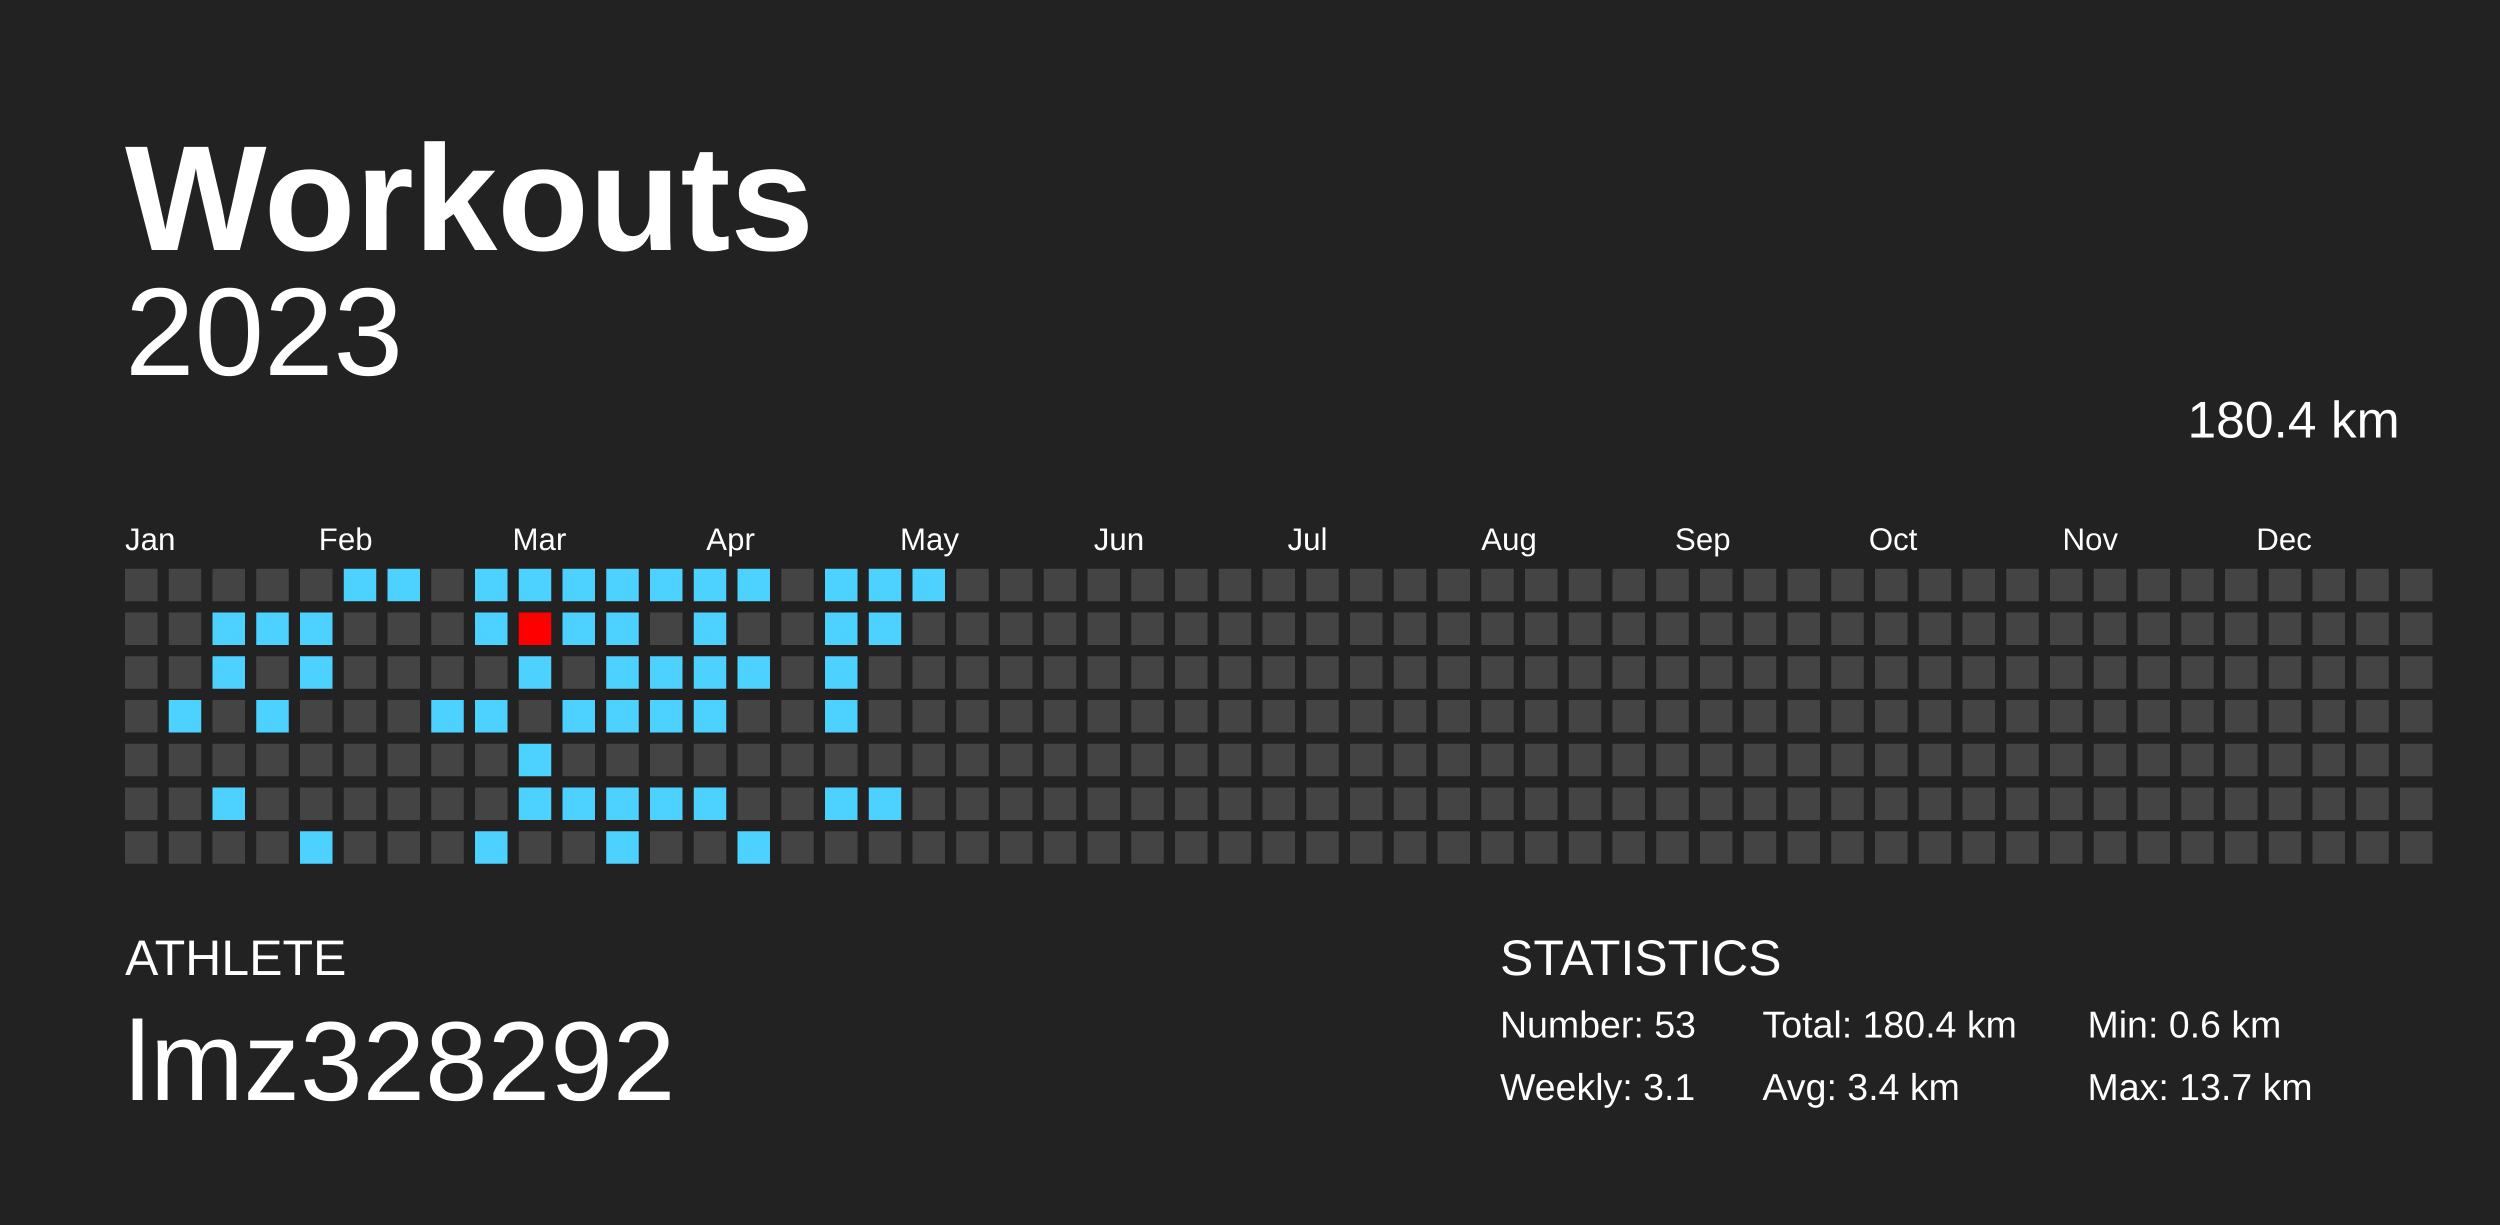
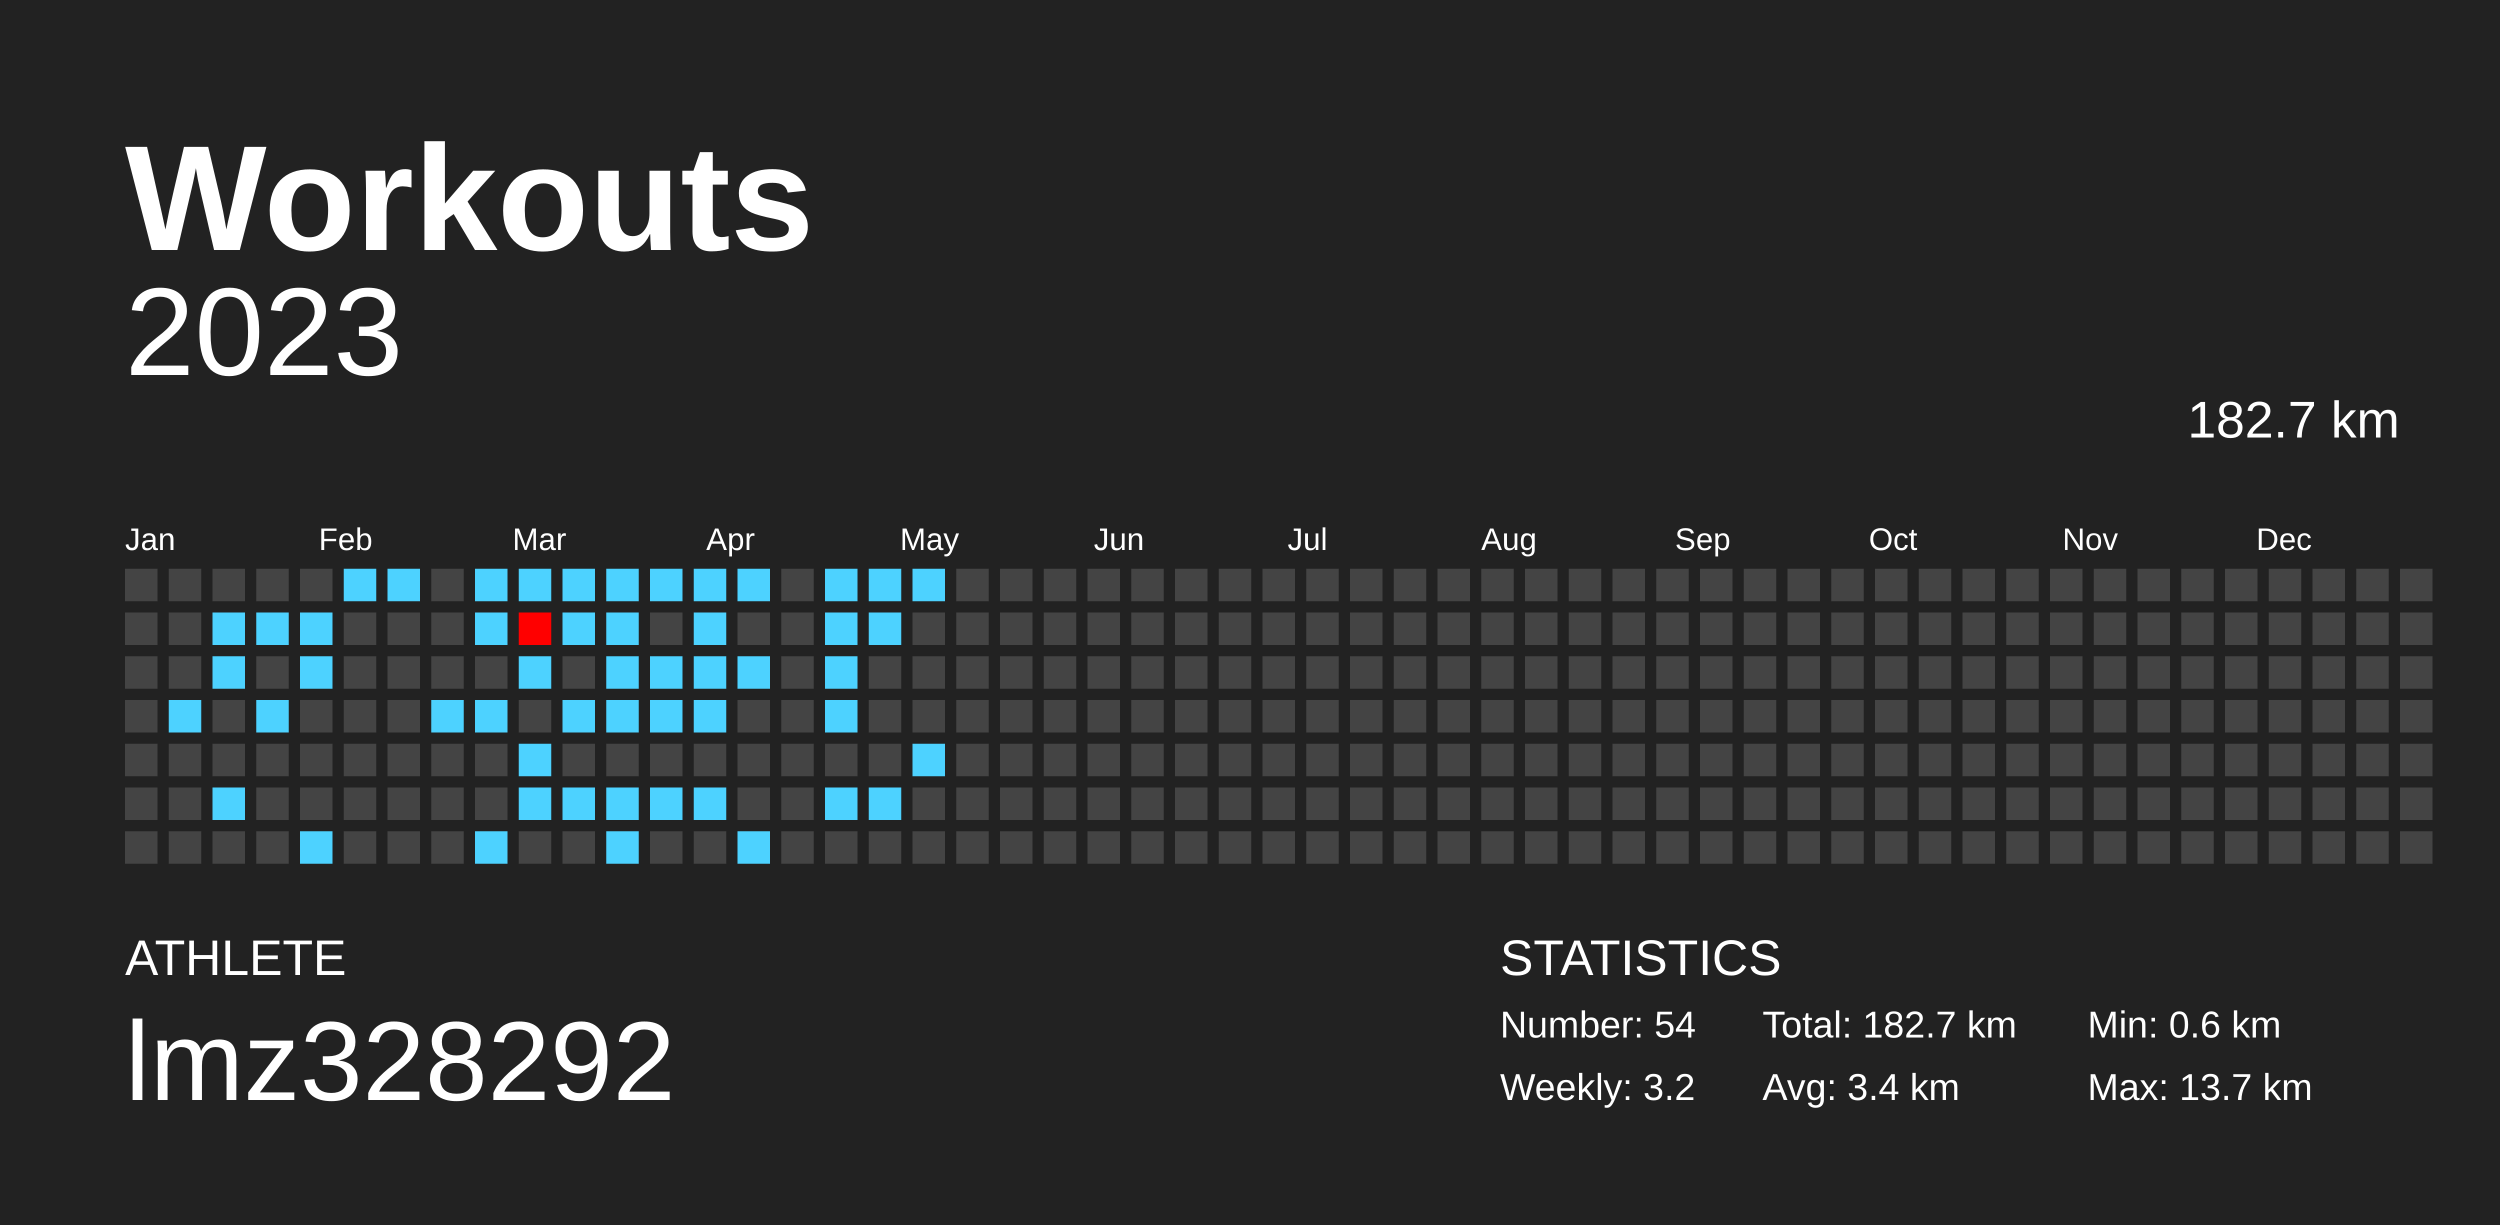
<svg xmlns="http://www.w3.org/2000/svg" baseProfile="full" height="98mm" version="1.1" viewBox="0,0,200,98" width="200mm">
  <defs />
  <rect fill="#222222" height="98" width="200" x="0" y="0" />
  <text fill="#FFFFFF" style="font-size:12px; font-family:Arial; font-weight:bold;" x="10" y="20">Workouts</text>
  <text fill="#FFFFFF" style="font-size:4px; font-family:Arial" x="10" y="78">ATHLETE</text>
  <text fill="#FFFFFF" style="font-size:9px; font-family:Arial" x="10" y="88">lmz328292</text>
  <text fill="#FFFFFF" style="font-size:4px; font-family:Arial" x="120" y="78">STATISTICS</text>
-   <text fill="#FFFFFF" style="font-size:3px; font-family:Arial" x="120" y="83">Number: 53</text>
-   <text fill="#FFFFFF" style="font-size:3px; font-family:Arial" x="120" y="88">Weekly: 3.1</text>
-   <text fill="#FFFFFF" style="font-size:3px; font-family:Arial" x="141" y="83">Total: 180.4 km</text>
+   <text fill="#FFFFFF" style="font-size:3px; font-family:Arial" x="120" y="83">Number: 54</text>
+   <text fill="#FFFFFF" style="font-size:3px; font-family:Arial" x="120" y="88">Weekly: 3.2</text>
+   <text fill="#FFFFFF" style="font-size:3px; font-family:Arial" x="141" y="83">Total: 182.7 km</text>
  <text fill="#FFFFFF" style="font-size:3px; font-family:Arial" x="141" y="88">Avg: 3.4 km</text>
  <text fill="#FFFFFF" style="font-size:3px; font-family:Arial" x="167" y="83">Min: 0.6 km</text>
  <text fill="#FFFFFF" style="font-size:3px; font-family:Arial" x="167" y="88">Max: 13.7 km</text>
  <text alignment-baseline="hanging" fill="#FFFFFF" style="font-size:10.0px; font-family:Arial;" x="10" y="30">2023</text>
-   <text alignment-baseline="hanging" fill="#FFFFFF" style="font-size:4.125px; font-family:Arial;" x="175" y="35">180.4 km</text>
+   <text alignment-baseline="hanging" fill="#FFFFFF" style="font-size:4.125px; font-family:Arial;" x="175" y="35">182.7 km</text>
  <text fill="#FFFFFF" style="font-size:2.5px; font-family:Arial" x="10.0" y="44">Jan</text>
  <text fill="#FFFFFF" style="font-size:2.5px; font-family:Arial" x="25.5" y="44">Feb</text>
  <text fill="#FFFFFF" style="font-size:2.5px; font-family:Arial" x="41.0" y="44">Mar</text>
  <text fill="#FFFFFF" style="font-size:2.5px; font-family:Arial" x="56.5" y="44">Apr</text>
  <text fill="#FFFFFF" style="font-size:2.5px; font-family:Arial" x="72.0" y="44">May</text>
  <text fill="#FFFFFF" style="font-size:2.5px; font-family:Arial" x="87.5" y="44">Jun</text>
  <text fill="#FFFFFF" style="font-size:2.5px; font-family:Arial" x="103.0" y="44">Jul</text>
  <text fill="#FFFFFF" style="font-size:2.5px; font-family:Arial" x="118.5" y="44">Aug</text>
  <text fill="#FFFFFF" style="font-size:2.5px; font-family:Arial" x="134.0" y="44">Sep</text>
  <text fill="#FFFFFF" style="font-size:2.5px; font-family:Arial" x="149.5" y="44">Oct</text>
  <text fill="#FFFFFF" style="font-size:2.5px; font-family:Arial" x="165.0" y="44">Nov</text>
  <text fill="#FFFFFF" style="font-size:2.5px; font-family:Arial" x="180.5" y="44">Dec</text>
  <rect fill="#444444" height="2.6" width="2.6" x="10.0" y="45.5" />
  <rect fill="#444444" height="2.6" width="2.6" x="10.0" y="49.0" />
  <rect fill="#444444" height="2.6" width="2.6" x="10.0" y="52.5" />
  <rect fill="#444444" height="2.6" width="2.6" x="10.0" y="56.0" />
  <rect fill="#444444" height="2.6" width="2.6" x="10.0" y="59.5" />
  <rect fill="#444444" height="2.6" width="2.6" x="10.0" y="63.0" />
  <rect fill="#444444" height="2.6" width="2.6" x="10.0" y="66.5" />
  <rect fill="#444444" height="2.6" width="2.6" x="13.5" y="45.5" />
  <rect fill="#444444" height="2.6" width="2.6" x="13.5" y="49.0" />
  <rect fill="#444444" height="2.6" width="2.6" x="13.5" y="52.5" />
  <rect fill="#4dd2ff" height="2.6" width="2.6" x="13.5" y="56.0" />
  <rect fill="#444444" height="2.6" width="2.6" x="13.5" y="59.5" />
  <rect fill="#444444" height="2.6" width="2.6" x="13.5" y="63.0" />
  <rect fill="#444444" height="2.6" width="2.6" x="13.5" y="66.5" />
  <rect fill="#444444" height="2.6" width="2.6" x="17.0" y="45.5" />
  <rect fill="#4dd2ff" height="2.6" width="2.6" x="17.0" y="49.0" />
  <rect fill="#4dd2ff" height="2.6" width="2.6" x="17.0" y="52.5" />
  <rect fill="#444444" height="2.6" width="2.6" x="17.0" y="56.0" />
  <rect fill="#444444" height="2.6" width="2.6" x="17.0" y="59.5" />
  <rect fill="#4dd2ff" height="2.6" width="2.6" x="17.0" y="63.0" />
  <rect fill="#444444" height="2.6" width="2.6" x="17.0" y="66.5" />
  <rect fill="#444444" height="2.6" width="2.6" x="20.5" y="45.5" />
  <rect fill="#4dd2ff" height="2.6" width="2.6" x="20.5" y="49.0" />
  <rect fill="#444444" height="2.6" width="2.6" x="20.5" y="52.5" />
  <rect fill="#4dd2ff" height="2.6" width="2.6" x="20.5" y="56.0" />
  <rect fill="#444444" height="2.6" width="2.6" x="20.5" y="59.5" />
  <rect fill="#444444" height="2.6" width="2.6" x="20.5" y="63.0" />
  <rect fill="#444444" height="2.6" width="2.6" x="20.5" y="66.5" />
  <rect fill="#444444" height="2.6" width="2.6" x="24.0" y="45.5" />
  <rect fill="#4dd2ff" height="2.6" width="2.6" x="24.0" y="49.0" />
  <rect fill="#4dd2ff" height="2.6" width="2.6" x="24.0" y="52.5" />
  <rect fill="#444444" height="2.6" width="2.6" x="24.0" y="56.0" />
  <rect fill="#444444" height="2.6" width="2.6" x="24.0" y="59.5" />
  <rect fill="#444444" height="2.6" width="2.6" x="24.0" y="63.0" />
  <rect fill="#4dd2ff" height="2.6" width="2.6" x="24.0" y="66.5" />
  <rect fill="#4dd2ff" height="2.6" width="2.6" x="27.5" y="45.5" />
  <rect fill="#444444" height="2.6" width="2.6" x="27.5" y="49.0" />
  <rect fill="#444444" height="2.6" width="2.6" x="27.5" y="52.5" />
  <rect fill="#444444" height="2.6" width="2.6" x="27.5" y="56.0" />
  <rect fill="#444444" height="2.6" width="2.6" x="27.5" y="59.5" />
  <rect fill="#444444" height="2.6" width="2.6" x="27.5" y="63.0" />
  <rect fill="#444444" height="2.6" width="2.6" x="27.5" y="66.5" />
  <rect fill="#4dd2ff" height="2.6" width="2.6" x="31.0" y="45.5" />
  <rect fill="#444444" height="2.6" width="2.6" x="31.0" y="49.0" />
  <rect fill="#444444" height="2.6" width="2.6" x="31.0" y="52.5" />
  <rect fill="#444444" height="2.6" width="2.6" x="31.0" y="56.0" />
  <rect fill="#444444" height="2.6" width="2.6" x="31.0" y="59.5" />
  <rect fill="#444444" height="2.6" width="2.6" x="31.0" y="63.0" />
  <rect fill="#444444" height="2.6" width="2.6" x="31.0" y="66.5" />
  <rect fill="#444444" height="2.6" width="2.6" x="34.5" y="45.5" />
  <rect fill="#444444" height="2.6" width="2.6" x="34.5" y="49.0" />
  <rect fill="#444444" height="2.6" width="2.6" x="34.5" y="52.5" />
  <rect fill="#4dd2ff" height="2.6" width="2.6" x="34.5" y="56.0" />
  <rect fill="#444444" height="2.6" width="2.6" x="34.5" y="59.5" />
  <rect fill="#444444" height="2.6" width="2.6" x="34.5" y="63.0" />
  <rect fill="#444444" height="2.6" width="2.6" x="34.5" y="66.5" />
  <rect fill="#4dd2ff" height="2.6" width="2.6" x="38.0" y="45.5" />
  <rect fill="#4dd2ff" height="2.6" width="2.6" x="38.0" y="49.0" />
  <rect fill="#444444" height="2.6" width="2.6" x="38.0" y="52.5" />
  <rect fill="#4dd2ff" height="2.6" width="2.6" x="38.0" y="56.0" />
  <rect fill="#444444" height="2.6" width="2.6" x="38.0" y="59.5" />
  <rect fill="#444444" height="2.6" width="2.6" x="38.0" y="63.0" />
  <rect fill="#4dd2ff" height="2.6" width="2.6" x="38.0" y="66.5" />
  <rect fill="#4dd2ff" height="2.6" width="2.6" x="41.5" y="45.5" />
  <rect fill="#ff0000" height="2.6" width="2.6" x="41.5" y="49.0" />
  <rect fill="#4dd2ff" height="2.6" width="2.6" x="41.5" y="52.5" />
  <rect fill="#444444" height="2.6" width="2.6" x="41.5" y="56.0" />
  <rect fill="#4dd2ff" height="2.6" width="2.6" x="41.5" y="59.5" />
  <rect fill="#4dd2ff" height="2.6" width="2.6" x="41.5" y="63.0" />
  <rect fill="#444444" height="2.6" width="2.6" x="41.5" y="66.5" />
  <rect fill="#4dd2ff" height="2.6" width="2.6" x="45.0" y="45.5" />
  <rect fill="#4dd2ff" height="2.6" width="2.6" x="45.0" y="49.0" />
  <rect fill="#444444" height="2.6" width="2.6" x="45.0" y="52.5" />
  <rect fill="#4dd2ff" height="2.6" width="2.6" x="45.0" y="56.0" />
  <rect fill="#444444" height="2.6" width="2.6" x="45.0" y="59.5" />
  <rect fill="#4dd2ff" height="2.6" width="2.6" x="45.0" y="63.0" />
  <rect fill="#444444" height="2.6" width="2.6" x="45.0" y="66.5" />
  <rect fill="#4dd2ff" height="2.6" width="2.6" x="48.5" y="45.5" />
  <rect fill="#4dd2ff" height="2.6" width="2.6" x="48.5" y="49.0" />
  <rect fill="#4dd2ff" height="2.6" width="2.6" x="48.5" y="52.5" />
  <rect fill="#4dd2ff" height="2.6" width="2.6" x="48.5" y="56.0" />
  <rect fill="#444444" height="2.6" width="2.6" x="48.5" y="59.5" />
  <rect fill="#4dd2ff" height="2.6" width="2.6" x="48.5" y="63.0" />
  <rect fill="#4dd2ff" height="2.6" width="2.6" x="48.5" y="66.5" />
  <rect fill="#4dd2ff" height="2.6" width="2.6" x="52.0" y="45.5" />
  <rect fill="#444444" height="2.6" width="2.6" x="52.0" y="49.0" />
  <rect fill="#4dd2ff" height="2.6" width="2.6" x="52.0" y="52.5" />
  <rect fill="#4dd2ff" height="2.6" width="2.6" x="52.0" y="56.0" />
  <rect fill="#444444" height="2.6" width="2.6" x="52.0" y="59.5" />
  <rect fill="#4dd2ff" height="2.6" width="2.6" x="52.0" y="63.0" />
  <rect fill="#444444" height="2.6" width="2.6" x="52.0" y="66.5" />
  <rect fill="#4dd2ff" height="2.6" width="2.6" x="55.5" y="45.5" />
  <rect fill="#4dd2ff" height="2.6" width="2.6" x="55.5" y="49.0" />
  <rect fill="#4dd2ff" height="2.6" width="2.6" x="55.5" y="52.5" />
  <rect fill="#4dd2ff" height="2.6" width="2.6" x="55.5" y="56.0" />
  <rect fill="#444444" height="2.6" width="2.6" x="55.5" y="59.5" />
  <rect fill="#4dd2ff" height="2.6" width="2.6" x="55.5" y="63.0" />
  <rect fill="#444444" height="2.6" width="2.6" x="55.5" y="66.5" />
  <rect fill="#4dd2ff" height="2.6" width="2.6" x="59.0" y="45.5" />
  <rect fill="#444444" height="2.6" width="2.6" x="59.0" y="49.0" />
  <rect fill="#4dd2ff" height="2.6" width="2.6" x="59.0" y="52.5" />
  <rect fill="#444444" height="2.6" width="2.6" x="59.0" y="56.0" />
  <rect fill="#444444" height="2.6" width="2.6" x="59.0" y="59.5" />
  <rect fill="#444444" height="2.6" width="2.6" x="59.0" y="63.0" />
  <rect fill="#4dd2ff" height="2.6" width="2.6" x="59.0" y="66.5" />
  <rect fill="#444444" height="2.6" width="2.6" x="62.5" y="45.5" />
  <rect fill="#444444" height="2.6" width="2.6" x="62.5" y="49.0" />
  <rect fill="#444444" height="2.6" width="2.6" x="62.5" y="52.5" />
  <rect fill="#444444" height="2.6" width="2.6" x="62.5" y="56.0" />
  <rect fill="#444444" height="2.6" width="2.6" x="62.5" y="59.5" />
  <rect fill="#444444" height="2.6" width="2.6" x="62.5" y="63.0" />
  <rect fill="#444444" height="2.6" width="2.6" x="62.5" y="66.5" />
  <rect fill="#4dd2ff" height="2.6" width="2.6" x="66.0" y="45.5" />
  <rect fill="#4dd2ff" height="2.6" width="2.6" x="66.0" y="49.0" />
  <rect fill="#4dd2ff" height="2.6" width="2.6" x="66.0" y="52.5" />
  <rect fill="#4dd2ff" height="2.6" width="2.6" x="66.0" y="56.0" />
  <rect fill="#444444" height="2.6" width="2.6" x="66.0" y="59.5" />
  <rect fill="#4dd2ff" height="2.6" width="2.6" x="66.0" y="63.0" />
  <rect fill="#444444" height="2.6" width="2.6" x="66.0" y="66.5" />
  <rect fill="#4dd2ff" height="2.6" width="2.6" x="69.5" y="45.5" />
  <rect fill="#4dd2ff" height="2.6" width="2.6" x="69.5" y="49.0" />
  <rect fill="#444444" height="2.6" width="2.6" x="69.5" y="52.5" />
  <rect fill="#444444" height="2.6" width="2.6" x="69.5" y="56.0" />
  <rect fill="#444444" height="2.6" width="2.6" x="69.5" y="59.5" />
  <rect fill="#4dd2ff" height="2.6" width="2.6" x="69.5" y="63.0" />
  <rect fill="#444444" height="2.6" width="2.6" x="69.5" y="66.5" />
  <rect fill="#4dd2ff" height="2.6" width="2.6" x="73.0" y="45.5" />
  <rect fill="#444444" height="2.6" width="2.6" x="73.0" y="49.0" />
  <rect fill="#444444" height="2.6" width="2.6" x="73.0" y="52.5" />
  <rect fill="#444444" height="2.6" width="2.6" x="73.0" y="56.0" />
-   <rect fill="#444444" height="2.6" width="2.6" x="73.0" y="59.5" />
+   <rect fill="#4dd2ff" height="2.6" width="2.6" x="73.0" y="59.5" />
  <rect fill="#444444" height="2.6" width="2.6" x="73.0" y="63.0" />
  <rect fill="#444444" height="2.6" width="2.6" x="73.0" y="66.5" />
  <rect fill="#444444" height="2.6" width="2.6" x="76.5" y="45.5" />
  <rect fill="#444444" height="2.6" width="2.6" x="76.5" y="49.0" />
  <rect fill="#444444" height="2.6" width="2.6" x="76.5" y="52.5" />
  <rect fill="#444444" height="2.6" width="2.6" x="76.5" y="56.0" />
  <rect fill="#444444" height="2.6" width="2.6" x="76.5" y="59.5" />
  <rect fill="#444444" height="2.6" width="2.6" x="76.5" y="63.0" />
  <rect fill="#444444" height="2.6" width="2.6" x="76.5" y="66.5" />
  <rect fill="#444444" height="2.6" width="2.6" x="80.0" y="45.5" />
  <rect fill="#444444" height="2.6" width="2.6" x="80.0" y="49.0" />
  <rect fill="#444444" height="2.6" width="2.6" x="80.0" y="52.5" />
  <rect fill="#444444" height="2.6" width="2.6" x="80.0" y="56.0" />
  <rect fill="#444444" height="2.6" width="2.6" x="80.0" y="59.5" />
  <rect fill="#444444" height="2.6" width="2.6" x="80.0" y="63.0" />
  <rect fill="#444444" height="2.6" width="2.6" x="80.0" y="66.5" />
  <rect fill="#444444" height="2.6" width="2.6" x="83.5" y="45.5" />
  <rect fill="#444444" height="2.6" width="2.6" x="83.5" y="49.0" />
  <rect fill="#444444" height="2.6" width="2.6" x="83.5" y="52.5" />
  <rect fill="#444444" height="2.6" width="2.6" x="83.5" y="56.0" />
  <rect fill="#444444" height="2.6" width="2.6" x="83.5" y="59.5" />
  <rect fill="#444444" height="2.6" width="2.6" x="83.5" y="63.0" />
  <rect fill="#444444" height="2.6" width="2.6" x="83.5" y="66.5" />
  <rect fill="#444444" height="2.6" width="2.6" x="87.0" y="45.5" />
  <rect fill="#444444" height="2.6" width="2.6" x="87.0" y="49.0" />
  <rect fill="#444444" height="2.6" width="2.6" x="87.0" y="52.5" />
  <rect fill="#444444" height="2.6" width="2.6" x="87.0" y="56.0" />
  <rect fill="#444444" height="2.6" width="2.6" x="87.0" y="59.5" />
  <rect fill="#444444" height="2.6" width="2.6" x="87.0" y="63.0" />
  <rect fill="#444444" height="2.6" width="2.6" x="87.0" y="66.5" />
  <rect fill="#444444" height="2.6" width="2.6" x="90.5" y="45.5" />
  <rect fill="#444444" height="2.6" width="2.6" x="90.5" y="49.0" />
  <rect fill="#444444" height="2.6" width="2.6" x="90.5" y="52.5" />
  <rect fill="#444444" height="2.6" width="2.6" x="90.5" y="56.0" />
  <rect fill="#444444" height="2.6" width="2.6" x="90.5" y="59.5" />
  <rect fill="#444444" height="2.6" width="2.6" x="90.5" y="63.0" />
  <rect fill="#444444" height="2.6" width="2.6" x="90.5" y="66.5" />
  <rect fill="#444444" height="2.6" width="2.6" x="94.0" y="45.5" />
  <rect fill="#444444" height="2.6" width="2.6" x="94.0" y="49.0" />
  <rect fill="#444444" height="2.6" width="2.6" x="94.0" y="52.5" />
  <rect fill="#444444" height="2.6" width="2.6" x="94.0" y="56.0" />
  <rect fill="#444444" height="2.6" width="2.6" x="94.0" y="59.5" />
  <rect fill="#444444" height="2.6" width="2.6" x="94.0" y="63.0" />
  <rect fill="#444444" height="2.6" width="2.6" x="94.0" y="66.5" />
  <rect fill="#444444" height="2.6" width="2.6" x="97.5" y="45.5" />
  <rect fill="#444444" height="2.6" width="2.6" x="97.5" y="49.0" />
  <rect fill="#444444" height="2.6" width="2.6" x="97.5" y="52.5" />
  <rect fill="#444444" height="2.6" width="2.6" x="97.5" y="56.0" />
  <rect fill="#444444" height="2.6" width="2.6" x="97.5" y="59.5" />
  <rect fill="#444444" height="2.6" width="2.6" x="97.5" y="63.0" />
  <rect fill="#444444" height="2.6" width="2.6" x="97.5" y="66.5" />
  <rect fill="#444444" height="2.6" width="2.6" x="101.0" y="45.5" />
  <rect fill="#444444" height="2.6" width="2.6" x="101.0" y="49.0" />
  <rect fill="#444444" height="2.6" width="2.6" x="101.0" y="52.5" />
  <rect fill="#444444" height="2.6" width="2.6" x="101.0" y="56.0" />
  <rect fill="#444444" height="2.6" width="2.6" x="101.0" y="59.5" />
  <rect fill="#444444" height="2.6" width="2.6" x="101.0" y="63.0" />
  <rect fill="#444444" height="2.6" width="2.6" x="101.0" y="66.5" />
  <rect fill="#444444" height="2.6" width="2.6" x="104.5" y="45.5" />
  <rect fill="#444444" height="2.6" width="2.6" x="104.5" y="49.0" />
  <rect fill="#444444" height="2.6" width="2.6" x="104.5" y="52.5" />
  <rect fill="#444444" height="2.6" width="2.6" x="104.5" y="56.0" />
  <rect fill="#444444" height="2.6" width="2.6" x="104.5" y="59.5" />
  <rect fill="#444444" height="2.6" width="2.6" x="104.5" y="63.0" />
  <rect fill="#444444" height="2.6" width="2.6" x="104.5" y="66.5" />
  <rect fill="#444444" height="2.6" width="2.6" x="108.0" y="45.5" />
  <rect fill="#444444" height="2.6" width="2.6" x="108.0" y="49.0" />
  <rect fill="#444444" height="2.6" width="2.6" x="108.0" y="52.5" />
  <rect fill="#444444" height="2.6" width="2.6" x="108.0" y="56.0" />
  <rect fill="#444444" height="2.6" width="2.6" x="108.0" y="59.5" />
  <rect fill="#444444" height="2.6" width="2.6" x="108.0" y="63.0" />
  <rect fill="#444444" height="2.6" width="2.6" x="108.0" y="66.5" />
  <rect fill="#444444" height="2.6" width="2.6" x="111.5" y="45.5" />
  <rect fill="#444444" height="2.6" width="2.6" x="111.5" y="49.0" />
  <rect fill="#444444" height="2.6" width="2.6" x="111.5" y="52.5" />
  <rect fill="#444444" height="2.6" width="2.6" x="111.5" y="56.0" />
  <rect fill="#444444" height="2.6" width="2.6" x="111.5" y="59.5" />
  <rect fill="#444444" height="2.6" width="2.6" x="111.5" y="63.0" />
  <rect fill="#444444" height="2.6" width="2.6" x="111.5" y="66.5" />
  <rect fill="#444444" height="2.6" width="2.6" x="115.0" y="45.5" />
  <rect fill="#444444" height="2.6" width="2.6" x="115.0" y="49.0" />
  <rect fill="#444444" height="2.6" width="2.6" x="115.0" y="52.5" />
  <rect fill="#444444" height="2.6" width="2.6" x="115.0" y="56.0" />
  <rect fill="#444444" height="2.6" width="2.6" x="115.0" y="59.5" />
  <rect fill="#444444" height="2.6" width="2.6" x="115.0" y="63.0" />
  <rect fill="#444444" height="2.6" width="2.6" x="115.0" y="66.5" />
  <rect fill="#444444" height="2.6" width="2.6" x="118.5" y="45.5" />
  <rect fill="#444444" height="2.6" width="2.6" x="118.5" y="49.0" />
  <rect fill="#444444" height="2.6" width="2.6" x="118.5" y="52.5" />
  <rect fill="#444444" height="2.6" width="2.6" x="118.5" y="56.0" />
  <rect fill="#444444" height="2.6" width="2.6" x="118.5" y="59.5" />
  <rect fill="#444444" height="2.6" width="2.6" x="118.5" y="63.0" />
  <rect fill="#444444" height="2.6" width="2.6" x="118.5" y="66.5" />
  <rect fill="#444444" height="2.6" width="2.6" x="122.0" y="45.5" />
  <rect fill="#444444" height="2.6" width="2.6" x="122.0" y="49.0" />
  <rect fill="#444444" height="2.6" width="2.6" x="122.0" y="52.5" />
  <rect fill="#444444" height="2.6" width="2.6" x="122.0" y="56.0" />
  <rect fill="#444444" height="2.6" width="2.6" x="122.0" y="59.5" />
  <rect fill="#444444" height="2.6" width="2.6" x="122.0" y="63.0" />
  <rect fill="#444444" height="2.6" width="2.6" x="122.0" y="66.5" />
  <rect fill="#444444" height="2.6" width="2.6" x="125.5" y="45.5" />
  <rect fill="#444444" height="2.6" width="2.6" x="125.5" y="49.0" />
  <rect fill="#444444" height="2.6" width="2.6" x="125.5" y="52.5" />
  <rect fill="#444444" height="2.6" width="2.6" x="125.5" y="56.0" />
  <rect fill="#444444" height="2.6" width="2.6" x="125.5" y="59.5" />
  <rect fill="#444444" height="2.6" width="2.6" x="125.5" y="63.0" />
  <rect fill="#444444" height="2.6" width="2.6" x="125.5" y="66.5" />
  <rect fill="#444444" height="2.6" width="2.6" x="129.0" y="45.5" />
  <rect fill="#444444" height="2.6" width="2.6" x="129.0" y="49.0" />
  <rect fill="#444444" height="2.6" width="2.6" x="129.0" y="52.5" />
  <rect fill="#444444" height="2.6" width="2.6" x="129.0" y="56.0" />
  <rect fill="#444444" height="2.6" width="2.6" x="129.0" y="59.5" />
  <rect fill="#444444" height="2.6" width="2.6" x="129.0" y="63.0" />
  <rect fill="#444444" height="2.6" width="2.6" x="129.0" y="66.5" />
  <rect fill="#444444" height="2.6" width="2.6" x="132.5" y="45.5" />
  <rect fill="#444444" height="2.6" width="2.6" x="132.5" y="49.0" />
  <rect fill="#444444" height="2.6" width="2.6" x="132.5" y="52.5" />
  <rect fill="#444444" height="2.6" width="2.6" x="132.5" y="56.0" />
  <rect fill="#444444" height="2.6" width="2.6" x="132.5" y="59.5" />
  <rect fill="#444444" height="2.6" width="2.6" x="132.5" y="63.0" />
  <rect fill="#444444" height="2.6" width="2.6" x="132.5" y="66.5" />
  <rect fill="#444444" height="2.6" width="2.6" x="136.0" y="45.5" />
  <rect fill="#444444" height="2.6" width="2.6" x="136.0" y="49.0" />
  <rect fill="#444444" height="2.6" width="2.6" x="136.0" y="52.5" />
  <rect fill="#444444" height="2.6" width="2.6" x="136.0" y="56.0" />
  <rect fill="#444444" height="2.6" width="2.6" x="136.0" y="59.5" />
  <rect fill="#444444" height="2.6" width="2.6" x="136.0" y="63.0" />
  <rect fill="#444444" height="2.6" width="2.6" x="136.0" y="66.5" />
  <rect fill="#444444" height="2.6" width="2.6" x="139.5" y="45.5" />
  <rect fill="#444444" height="2.6" width="2.6" x="139.5" y="49.0" />
  <rect fill="#444444" height="2.6" width="2.6" x="139.5" y="52.5" />
  <rect fill="#444444" height="2.6" width="2.6" x="139.5" y="56.0" />
  <rect fill="#444444" height="2.6" width="2.6" x="139.5" y="59.5" />
  <rect fill="#444444" height="2.6" width="2.6" x="139.5" y="63.0" />
  <rect fill="#444444" height="2.6" width="2.6" x="139.5" y="66.5" />
  <rect fill="#444444" height="2.6" width="2.6" x="143.0" y="45.5" />
  <rect fill="#444444" height="2.6" width="2.6" x="143.0" y="49.0" />
  <rect fill="#444444" height="2.6" width="2.6" x="143.0" y="52.5" />
  <rect fill="#444444" height="2.6" width="2.6" x="143.0" y="56.0" />
  <rect fill="#444444" height="2.6" width="2.6" x="143.0" y="59.5" />
  <rect fill="#444444" height="2.6" width="2.6" x="143.0" y="63.0" />
  <rect fill="#444444" height="2.6" width="2.6" x="143.0" y="66.5" />
  <rect fill="#444444" height="2.6" width="2.6" x="146.5" y="45.5" />
  <rect fill="#444444" height="2.6" width="2.6" x="146.5" y="49.0" />
  <rect fill="#444444" height="2.6" width="2.6" x="146.5" y="52.5" />
  <rect fill="#444444" height="2.6" width="2.6" x="146.5" y="56.0" />
  <rect fill="#444444" height="2.6" width="2.6" x="146.5" y="59.5" />
  <rect fill="#444444" height="2.6" width="2.6" x="146.5" y="63.0" />
  <rect fill="#444444" height="2.6" width="2.6" x="146.5" y="66.5" />
  <rect fill="#444444" height="2.6" width="2.6" x="150.0" y="45.5" />
  <rect fill="#444444" height="2.6" width="2.6" x="150.0" y="49.0" />
  <rect fill="#444444" height="2.6" width="2.6" x="150.0" y="52.5" />
  <rect fill="#444444" height="2.6" width="2.6" x="150.0" y="56.0" />
  <rect fill="#444444" height="2.6" width="2.6" x="150.0" y="59.5" />
  <rect fill="#444444" height="2.6" width="2.6" x="150.0" y="63.0" />
  <rect fill="#444444" height="2.6" width="2.6" x="150.0" y="66.5" />
  <rect fill="#444444" height="2.6" width="2.6" x="153.5" y="45.5" />
  <rect fill="#444444" height="2.6" width="2.6" x="153.5" y="49.0" />
  <rect fill="#444444" height="2.6" width="2.6" x="153.5" y="52.5" />
  <rect fill="#444444" height="2.6" width="2.6" x="153.5" y="56.0" />
  <rect fill="#444444" height="2.6" width="2.6" x="153.5" y="59.5" />
  <rect fill="#444444" height="2.6" width="2.6" x="153.5" y="63.0" />
  <rect fill="#444444" height="2.6" width="2.6" x="153.5" y="66.5" />
  <rect fill="#444444" height="2.6" width="2.6" x="157.0" y="45.5" />
  <rect fill="#444444" height="2.6" width="2.6" x="157.0" y="49.0" />
  <rect fill="#444444" height="2.6" width="2.6" x="157.0" y="52.5" />
  <rect fill="#444444" height="2.6" width="2.6" x="157.0" y="56.0" />
  <rect fill="#444444" height="2.6" width="2.6" x="157.0" y="59.5" />
  <rect fill="#444444" height="2.6" width="2.6" x="157.0" y="63.0" />
  <rect fill="#444444" height="2.6" width="2.6" x="157.0" y="66.5" />
  <rect fill="#444444" height="2.6" width="2.6" x="160.5" y="45.5" />
  <rect fill="#444444" height="2.6" width="2.6" x="160.5" y="49.0" />
  <rect fill="#444444" height="2.6" width="2.6" x="160.5" y="52.5" />
  <rect fill="#444444" height="2.6" width="2.6" x="160.5" y="56.0" />
  <rect fill="#444444" height="2.6" width="2.6" x="160.5" y="59.5" />
  <rect fill="#444444" height="2.6" width="2.6" x="160.5" y="63.0" />
  <rect fill="#444444" height="2.6" width="2.6" x="160.5" y="66.5" />
  <rect fill="#444444" height="2.6" width="2.6" x="164.0" y="45.5" />
  <rect fill="#444444" height="2.6" width="2.6" x="164.0" y="49.0" />
  <rect fill="#444444" height="2.6" width="2.6" x="164.0" y="52.5" />
  <rect fill="#444444" height="2.6" width="2.6" x="164.0" y="56.0" />
  <rect fill="#444444" height="2.6" width="2.6" x="164.0" y="59.5" />
  <rect fill="#444444" height="2.6" width="2.6" x="164.0" y="63.0" />
  <rect fill="#444444" height="2.6" width="2.6" x="164.0" y="66.5" />
  <rect fill="#444444" height="2.6" width="2.6" x="167.5" y="45.5" />
  <rect fill="#444444" height="2.6" width="2.6" x="167.5" y="49.0" />
  <rect fill="#444444" height="2.6" width="2.6" x="167.5" y="52.5" />
  <rect fill="#444444" height="2.6" width="2.6" x="167.5" y="56.0" />
  <rect fill="#444444" height="2.6" width="2.6" x="167.5" y="59.5" />
  <rect fill="#444444" height="2.6" width="2.6" x="167.5" y="63.0" />
  <rect fill="#444444" height="2.6" width="2.6" x="167.5" y="66.5" />
  <rect fill="#444444" height="2.6" width="2.6" x="171.0" y="45.5" />
  <rect fill="#444444" height="2.6" width="2.6" x="171.0" y="49.0" />
  <rect fill="#444444" height="2.6" width="2.6" x="171.0" y="52.5" />
  <rect fill="#444444" height="2.6" width="2.6" x="171.0" y="56.0" />
  <rect fill="#444444" height="2.6" width="2.6" x="171.0" y="59.5" />
  <rect fill="#444444" height="2.6" width="2.6" x="171.0" y="63.0" />
  <rect fill="#444444" height="2.6" width="2.6" x="171.0" y="66.5" />
  <rect fill="#444444" height="2.6" width="2.6" x="174.5" y="45.5" />
  <rect fill="#444444" height="2.6" width="2.6" x="174.5" y="49.0" />
  <rect fill="#444444" height="2.6" width="2.6" x="174.5" y="52.5" />
  <rect fill="#444444" height="2.6" width="2.6" x="174.5" y="56.0" />
  <rect fill="#444444" height="2.6" width="2.6" x="174.5" y="59.5" />
  <rect fill="#444444" height="2.6" width="2.6" x="174.5" y="63.0" />
  <rect fill="#444444" height="2.6" width="2.6" x="174.5" y="66.5" />
  <rect fill="#444444" height="2.6" width="2.6" x="178.0" y="45.5" />
  <rect fill="#444444" height="2.6" width="2.6" x="178.0" y="49.0" />
  <rect fill="#444444" height="2.6" width="2.6" x="178.0" y="52.5" />
  <rect fill="#444444" height="2.6" width="2.6" x="178.0" y="56.0" />
  <rect fill="#444444" height="2.6" width="2.6" x="178.0" y="59.5" />
  <rect fill="#444444" height="2.6" width="2.6" x="178.0" y="63.0" />
  <rect fill="#444444" height="2.6" width="2.6" x="178.0" y="66.5" />
  <rect fill="#444444" height="2.6" width="2.6" x="181.5" y="45.5" />
  <rect fill="#444444" height="2.6" width="2.6" x="181.5" y="49.0" />
  <rect fill="#444444" height="2.6" width="2.6" x="181.5" y="52.5" />
  <rect fill="#444444" height="2.6" width="2.6" x="181.5" y="56.0" />
  <rect fill="#444444" height="2.6" width="2.6" x="181.5" y="59.5" />
  <rect fill="#444444" height="2.6" width="2.6" x="181.5" y="63.0" />
  <rect fill="#444444" height="2.6" width="2.6" x="181.5" y="66.5" />
  <rect fill="#444444" height="2.6" width="2.6" x="185.0" y="45.5" />
  <rect fill="#444444" height="2.6" width="2.6" x="185.0" y="49.0" />
  <rect fill="#444444" height="2.6" width="2.6" x="185.0" y="52.5" />
  <rect fill="#444444" height="2.6" width="2.6" x="185.0" y="56.0" />
  <rect fill="#444444" height="2.6" width="2.6" x="185.0" y="59.5" />
  <rect fill="#444444" height="2.6" width="2.6" x="185.0" y="63.0" />
  <rect fill="#444444" height="2.6" width="2.6" x="185.0" y="66.5" />
  <rect fill="#444444" height="2.6" width="2.6" x="188.5" y="45.5" />
  <rect fill="#444444" height="2.6" width="2.6" x="188.5" y="49.0" />
  <rect fill="#444444" height="2.6" width="2.6" x="188.5" y="52.5" />
  <rect fill="#444444" height="2.6" width="2.6" x="188.5" y="56.0" />
  <rect fill="#444444" height="2.6" width="2.6" x="188.5" y="59.5" />
  <rect fill="#444444" height="2.6" width="2.6" x="188.5" y="63.0" />
  <rect fill="#444444" height="2.6" width="2.6" x="188.5" y="66.5" />
  <rect fill="#444444" height="2.6" width="2.6" x="192.0" y="45.5" />
  <rect fill="#444444" height="2.6" width="2.6" x="192.0" y="49.0" />
  <rect fill="#444444" height="2.6" width="2.6" x="192.0" y="52.5" />
  <rect fill="#444444" height="2.6" width="2.6" x="192.0" y="56.0" />
  <rect fill="#444444" height="2.6" width="2.6" x="192.0" y="59.5" />
  <rect fill="#444444" height="2.6" width="2.6" x="192.0" y="63.0" />
  <rect fill="#444444" height="2.6" width="2.6" x="192.0" y="66.5" />
</svg>
